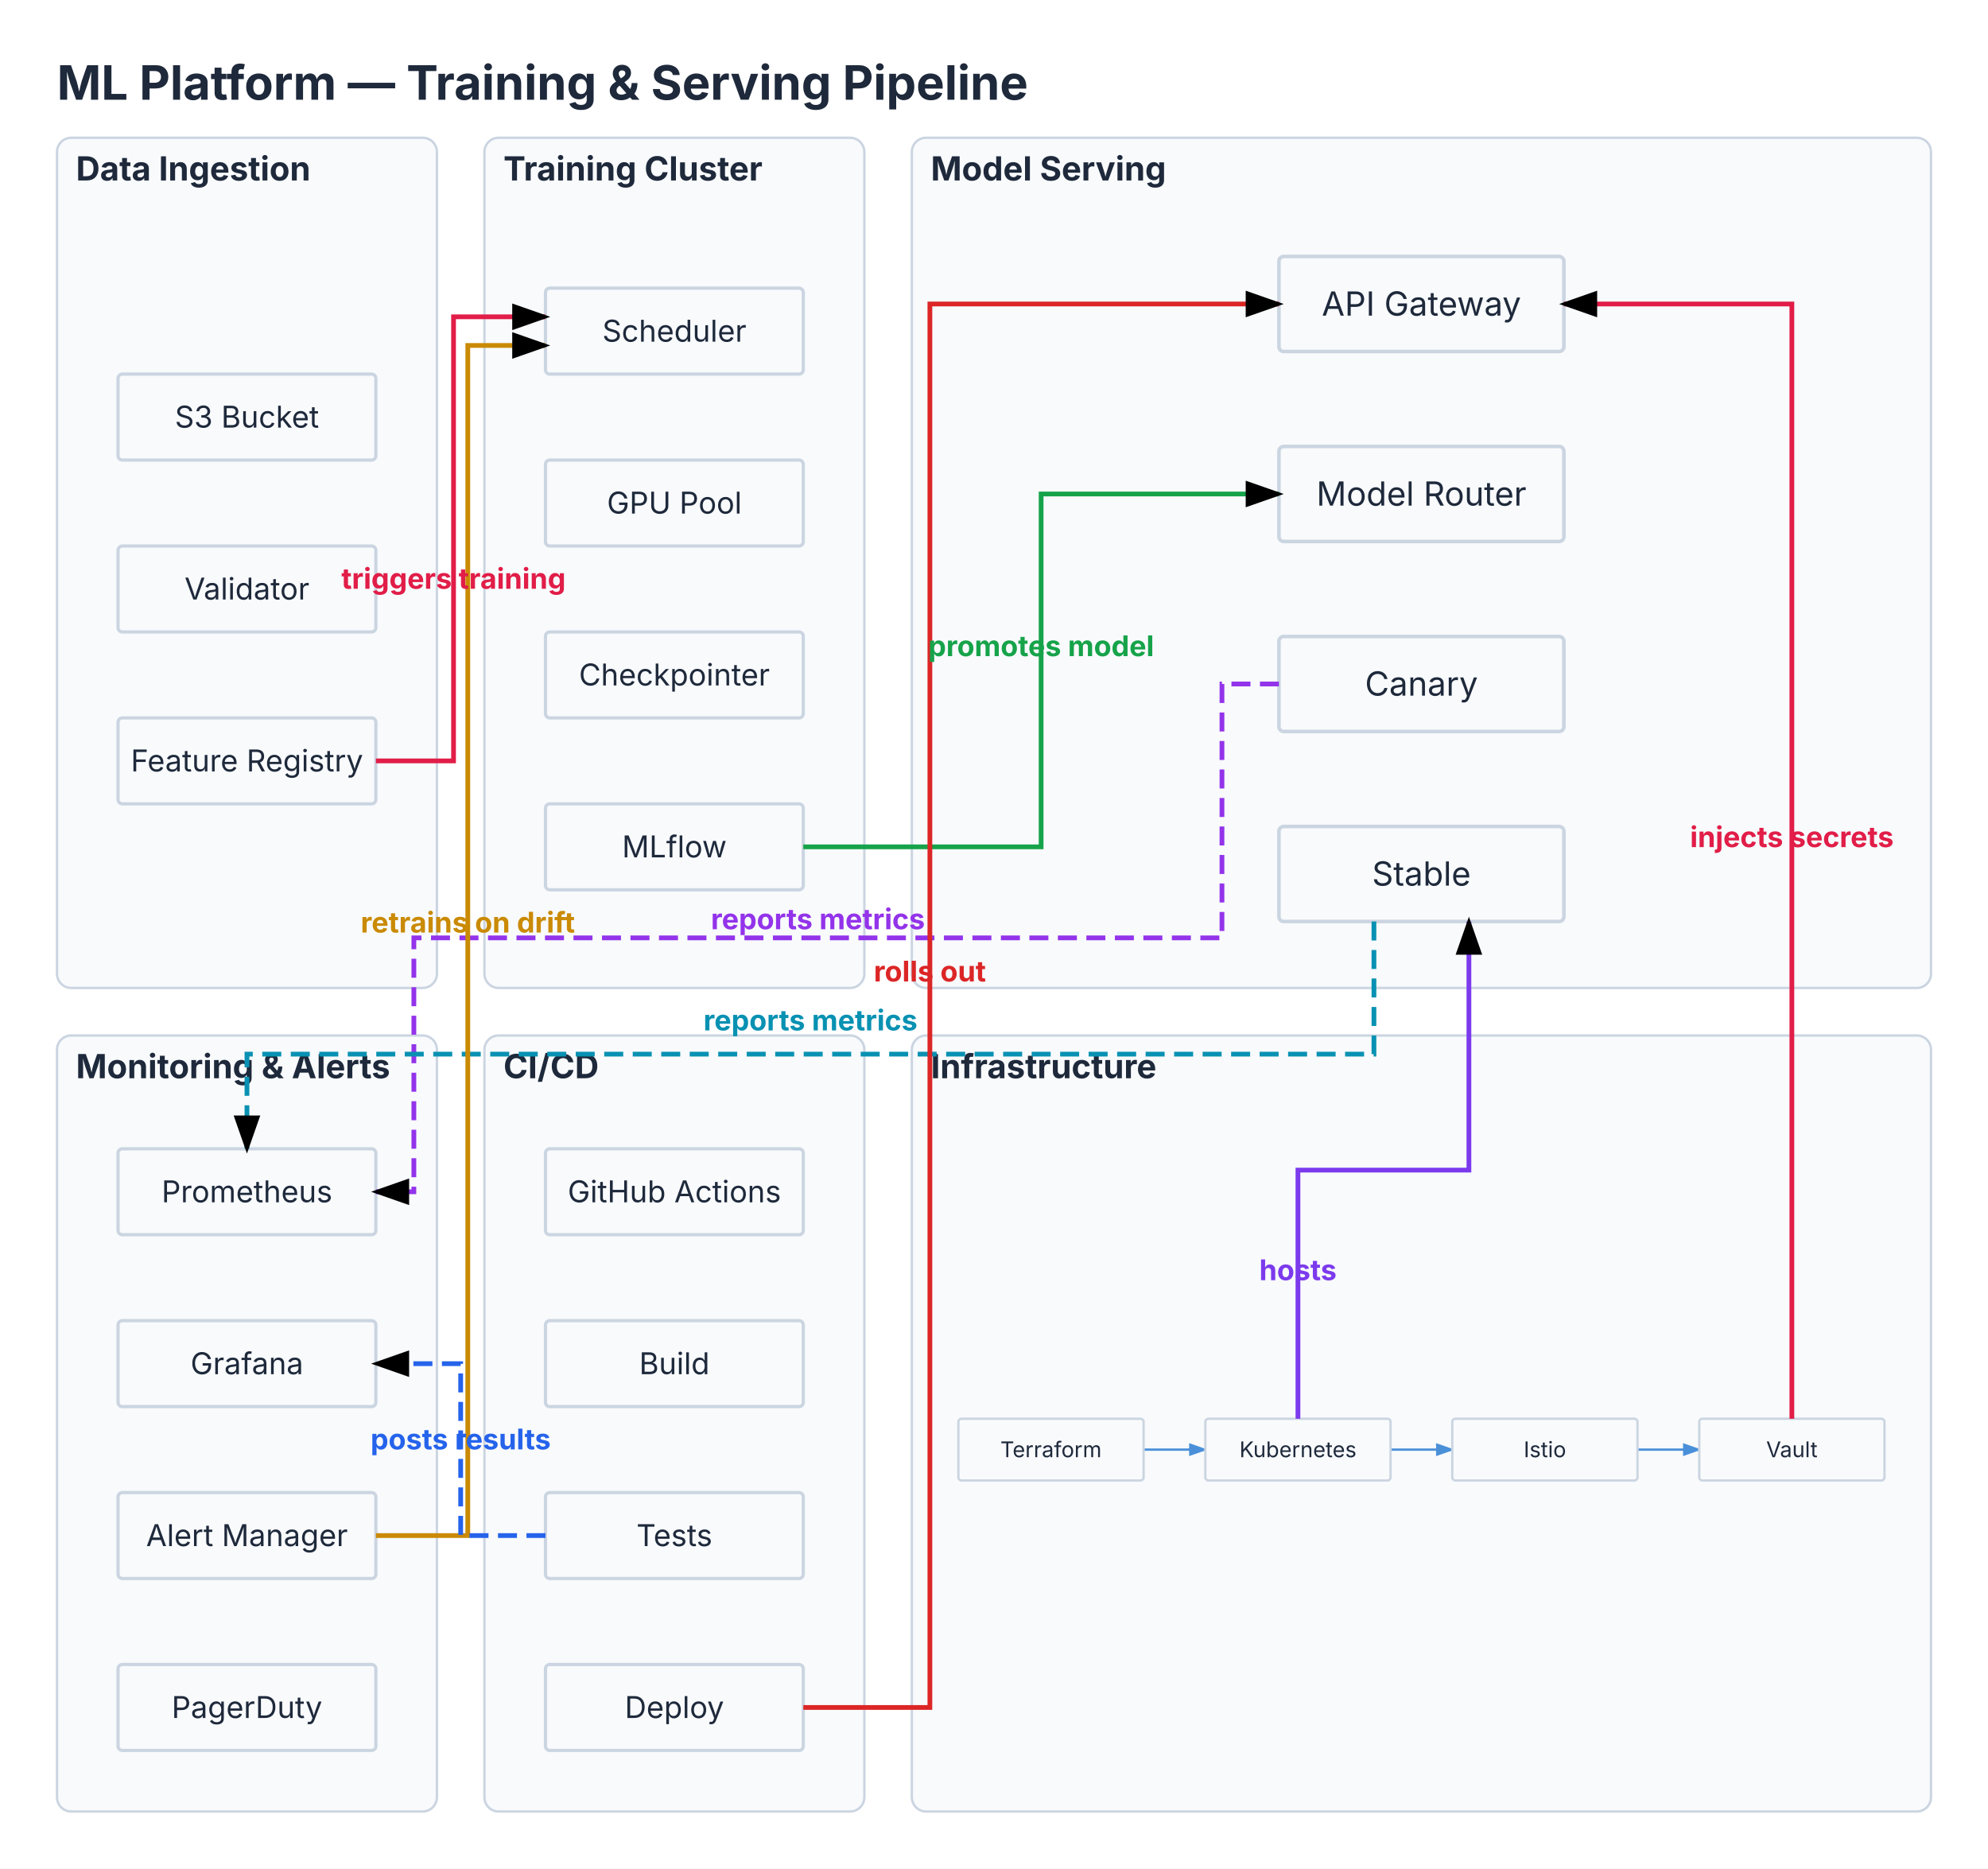
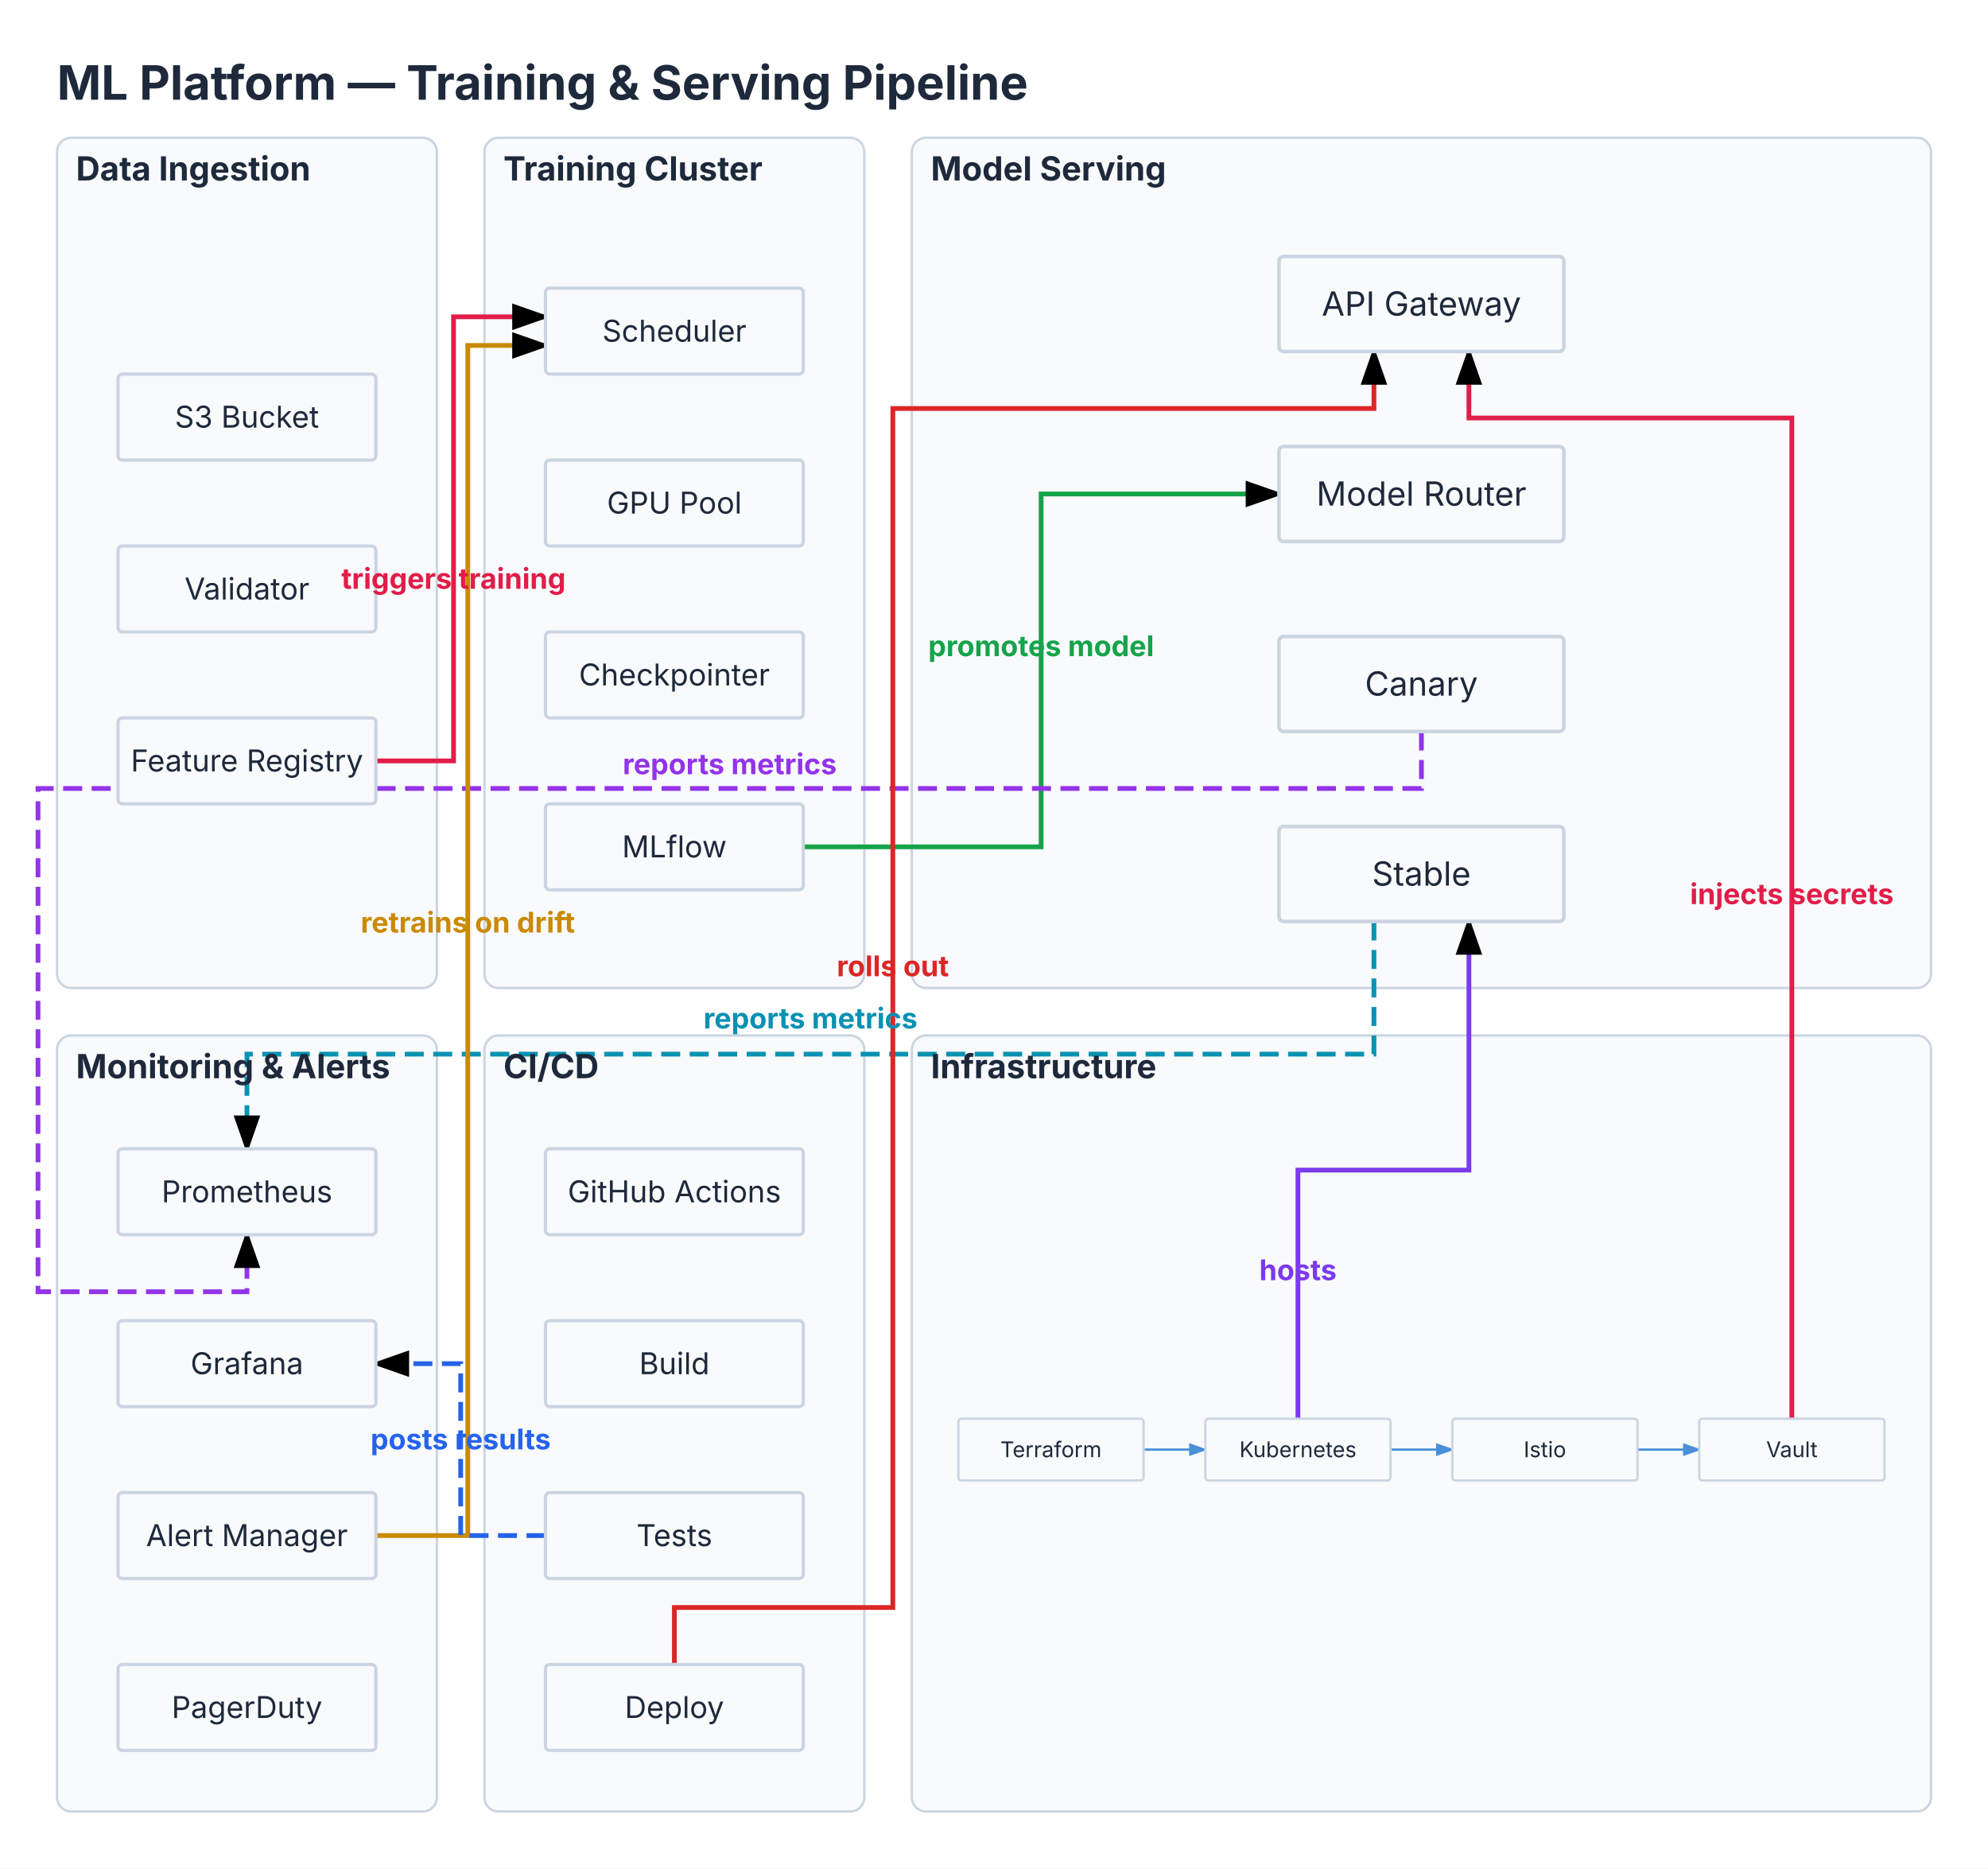
<svg xmlns="http://www.w3.org/2000/svg" viewBox="0 0 837.2 786.762" width="837.2" height="786.762">
  <defs>
    <marker id="triton-arrow" markerWidth="8" markerHeight="5.6" refX="7" refY="2.8" orient="auto">
      <polygon points="0 0, 8 2.8, 0 5.6" fill="#4A90D9" />
    </marker>
    <marker id="triton-crosslink-arrow" markerWidth="8" markerHeight="5.6" refX="7" refY="2.8" orient="auto">
      <polygon points="0 0, 8 2.8, 0 5.6" fill="currentColor" />
    </marker>
  </defs>
  <rect width="100%" height="100%" fill="#FFFFFF" />
  <text x="24" y="42" font-size="20" font-family="Inter, system-ui, -apple-system, sans-serif" fill="#1E293B" font-weight="bold">ML Platform — Training &amp; Serving Pipeline</text>
  <rect x="24" y="58" width="160" height="358" fill="#F8FAFC" stroke="#CBD5E1" stroke-width="1" rx="6" />
+   <rect x="204" y="58" width="160" height="358" fill="#F8FAFC" stroke="#CBD5E1" stroke-width="1" rx="6" />
+   <rect x="384" y="58" width="429.2" height="358" fill="#F8FAFC" stroke="#CBD5E1" stroke-width="1" rx="6" />
+   <rect x="24" y="436" width="160" height="326.762" fill="#F8FAFC" stroke="#CBD5E1" stroke-width="1" rx="6" />
+   <rect x="204" y="436" width="160" height="326.762" fill="#F8FAFC" stroke="#CBD5E1" stroke-width="1" rx="6" />
+   <rect x="384" y="436" width="429.2" height="326.762" fill="#F8FAFC" stroke="#CBD5E1" stroke-width="1" rx="6" />
+   <path d="M 158.286 320.381 L 191 320.381 L 191 133.397 L 229.714 133.397" stroke="#E11D48" stroke-width="2" fill="none" marker-end="url(#triton-crosslink-arrow)" />
+   <path d="M 338.286 356.571 L 438.443 356.571 L 438.443 208 L 538.6 208" stroke="#16A34A" stroke-width="2" fill="none" marker-end="url(#triton-crosslink-arrow)" />
+   <path d="M 598.6 308 L 598.6 332 L 16 332 L 16 543.905 L 104 543.905 L 104 519.905" stroke="#9333EA" stroke-width="2" fill="none" stroke-dasharray="8 4" marker-end="url(#triton-crosslink-arrow)" />
+   <path d="M 578.6 388 L 578.6 443.857 L 104 443.857 L 104 483.714" stroke="#0891B2" stroke-width="2" fill="none" stroke-dasharray="8 4" marker-end="url(#triton-crosslink-arrow)" />
+   <path d="M 158.286 646.571 L 197 646.571 L 197 145.46 L 229.714 145.46" stroke="#CA8A04" stroke-width="2" fill="none" marker-end="url(#triton-crosslink-arrow)" />
+   <path d="M 284 700.857 L 284 676.857 L 376 676.857 L 376 172 L 578.6 172 L 578.6 148" stroke="#DC2626" stroke-width="2" fill="none" marker-end="url(#triton-crosslink-arrow)" />
+   <path d="M 229.714 646.571 L 194 646.571 L 194 574.19 L 158.286 574.19" stroke="#2563EB" stroke-width="2" fill="none" stroke-dasharray="8 4" marker-end="url(#triton-crosslink-arrow)" />
+   <path d="M 546.6 597.381 L 546.6 492.69 L 618.6 492.69 L 618.6 388" stroke="#7C3AED" stroke-width="2" fill="none" marker-end="url(#triton-crosslink-arrow)" />
+   <path d="M 754.6 597.381 L 754.6 176 L 618.6 176 L 618.6 148" stroke="#E11D48" stroke-width="2" fill="none" marker-end="url(#triton-crosslink-arrow)" />
  <text x="32" y="76" font-size="14" font-family="Inter, system-ui, -apple-system, sans-serif" fill="#1E293B" font-weight="bold">Data Ingestion</text>
  <g transform="translate(28, 135.8095) scale(0.9047619)">
    <g id="s3">
      <rect x="24" y="24" width="120" height="40" fill="#F8FAFC" stroke="#CBD5E1" stroke-width="1.5" rx="2" />
      <text x="84" y="48.9" font-size="14" font-family="Inter, system-ui, -apple-system, sans-serif" fill="#1E293B" text-anchor="middle">S3 Bucket</text>
    </g>
    <g id="validator">
      <rect x="24" y="104" width="120" height="40" fill="#F8FAFC" stroke="#CBD5E1" stroke-width="1.5" rx="2" />
      <text x="84" y="128.9" font-size="14" font-family="Inter, system-ui, -apple-system, sans-serif" fill="#1E293B" text-anchor="middle">Validator</text>
    </g>
    <g id="registry">
      <rect x="24" y="184" width="120" height="40" fill="#F8FAFC" stroke="#CBD5E1" stroke-width="1.5" rx="2" />
      <text x="84" y="208.9" font-size="14" font-family="Inter, system-ui, -apple-system, sans-serif" fill="#1E293B" text-anchor="middle">Feature Registry</text>
    </g>
  </g>
-   <rect x="204" y="58" width="160" height="358" fill="#F8FAFC" stroke="#CBD5E1" stroke-width="1" rx="6" />
  <text x="212" y="76" font-size="14" font-family="Inter, system-ui, -apple-system, sans-serif" fill="#1E293B" font-weight="bold">Training Cluster</text>
  <g transform="translate(208, 99.61905) scale(0.9047619)">
    <g id="scheduler">
      <rect x="24" y="24" width="120" height="40" fill="#F8FAFC" stroke="#CBD5E1" stroke-width="1.5" rx="2" />
      <text x="84" y="48.9" font-size="14" font-family="Inter, system-ui, -apple-system, sans-serif" fill="#1E293B" text-anchor="middle">Scheduler</text>
    </g>
    <g id="gpu">
      <rect x="24" y="104" width="120" height="40" fill="#F8FAFC" stroke="#CBD5E1" stroke-width="1.5" rx="2" />
      <text x="84" y="128.9" font-size="14" font-family="Inter, system-ui, -apple-system, sans-serif" fill="#1E293B" text-anchor="middle">GPU Pool</text>
    </g>
    <g id="checkpointer">
      <rect x="24" y="184" width="120" height="40" fill="#F8FAFC" stroke="#CBD5E1" stroke-width="1.5" rx="2" />
      <text x="84" y="208.9" font-size="14" font-family="Inter, system-ui, -apple-system, sans-serif" fill="#1E293B" text-anchor="middle">Checkpointer</text>
    </g>
    <g id="mlflow">
      <rect x="24" y="264" width="120" height="40" fill="#F8FAFC" stroke="#CBD5E1" stroke-width="1.5" rx="2" />
      <text x="84" y="288.9" font-size="14" font-family="Inter, system-ui, -apple-system, sans-serif" fill="#1E293B" text-anchor="middle">MLflow</text>
    </g>
  </g>
-   <rect x="384" y="58" width="429.2" height="358" fill="#F8FAFC" stroke="#CBD5E1" stroke-width="1" rx="6" />
  <text x="392" y="76" font-size="14" font-family="Inter, system-ui, -apple-system, sans-serif" fill="#1E293B" font-weight="bold">Model Serving</text>
  <g transform="translate(514.6, 84) scale(1)">
    <g id="gateway">
      <rect x="24" y="24" width="120" height="40" fill="#F8FAFC" stroke="#CBD5E1" stroke-width="1.5" rx="2" />
      <text x="84" y="48.9" font-size="14" font-family="Inter, system-ui, -apple-system, sans-serif" fill="#1E293B" text-anchor="middle">API Gateway</text>
    </g>
    <g id="router">
      <rect x="24" y="104" width="120" height="40" fill="#F8FAFC" stroke="#CBD5E1" stroke-width="1.5" rx="2" />
      <text x="84" y="128.9" font-size="14" font-family="Inter, system-ui, -apple-system, sans-serif" fill="#1E293B" text-anchor="middle">Model Router</text>
    </g>
    <g id="canary">
      <rect x="24" y="184" width="120" height="40" fill="#F8FAFC" stroke="#CBD5E1" stroke-width="1.5" rx="2" />
      <text x="84" y="208.9" font-size="14" font-family="Inter, system-ui, -apple-system, sans-serif" fill="#1E293B" text-anchor="middle">Canary</text>
    </g>
    <g id="stable">
      <rect x="24" y="264" width="120" height="40" fill="#F8FAFC" stroke="#CBD5E1" stroke-width="1.5" rx="2" />
      <text x="84" y="288.9" font-size="14" font-family="Inter, system-ui, -apple-system, sans-serif" fill="#1E293B" text-anchor="middle">Stable</text>
    </g>
  </g>
-   <rect x="24" y="436" width="160" height="326.762" fill="#F8FAFC" stroke="#CBD5E1" stroke-width="1" rx="6" />
  <text x="32" y="454" font-size="14" font-family="Inter, system-ui, -apple-system, sans-serif" fill="#1E293B" font-weight="bold">Monitoring &amp; Alerts</text>
  <g transform="translate(28, 462) scale(0.9047619)">
    <g id="prom">
      <rect x="24" y="24" width="120" height="40" fill="#F8FAFC" stroke="#CBD5E1" stroke-width="1.5" rx="2" />
      <text x="84" y="48.9" font-size="14" font-family="Inter, system-ui, -apple-system, sans-serif" fill="#1E293B" text-anchor="middle">Prometheus</text>
    </g>
    <g id="grafana">
      <rect x="24" y="104" width="120" height="40" fill="#F8FAFC" stroke="#CBD5E1" stroke-width="1.5" rx="2" />
      <text x="84" y="128.9" font-size="14" font-family="Inter, system-ui, -apple-system, sans-serif" fill="#1E293B" text-anchor="middle">Grafana</text>
    </g>
    <g id="alertmgr">
      <rect x="24" y="184" width="120" height="40" fill="#F8FAFC" stroke="#CBD5E1" stroke-width="1.5" rx="2" />
      <text x="84" y="208.9" font-size="14" font-family="Inter, system-ui, -apple-system, sans-serif" fill="#1E293B" text-anchor="middle">Alert Manager</text>
    </g>
    <g id="pager">
      <rect x="24" y="264" width="120" height="40" fill="#F8FAFC" stroke="#CBD5E1" stroke-width="1.5" rx="2" />
      <text x="84" y="288.9" font-size="14" font-family="Inter, system-ui, -apple-system, sans-serif" fill="#1E293B" text-anchor="middle">PagerDuty</text>
    </g>
  </g>
-   <rect x="204" y="436" width="160" height="326.762" fill="#F8FAFC" stroke="#CBD5E1" stroke-width="1" rx="6" />
  <text x="212" y="454" font-size="14" font-family="Inter, system-ui, -apple-system, sans-serif" fill="#1E293B" font-weight="bold">CI/CD</text>
  <g transform="translate(208, 462) scale(0.9047619)">
    <g id="gh">
      <rect x="24" y="24" width="120" height="40" fill="#F8FAFC" stroke="#CBD5E1" stroke-width="1.5" rx="2" />
      <text x="84" y="48.9" font-size="14" font-family="Inter, system-ui, -apple-system, sans-serif" fill="#1E293B" text-anchor="middle">GitHub Actions</text>
    </g>
    <g id="build">
      <rect x="24" y="104" width="120" height="40" fill="#F8FAFC" stroke="#CBD5E1" stroke-width="1.5" rx="2" />
      <text x="84" y="128.9" font-size="14" font-family="Inter, system-ui, -apple-system, sans-serif" fill="#1E293B" text-anchor="middle">Build</text>
    </g>
    <g id="tests">
      <rect x="24" y="184" width="120" height="40" fill="#F8FAFC" stroke="#CBD5E1" stroke-width="1.5" rx="2" />
      <text x="84" y="208.9" font-size="14" font-family="Inter, system-ui, -apple-system, sans-serif" fill="#1E293B" text-anchor="middle">Tests</text>
    </g>
    <g id="deploy">
      <rect x="24" y="264" width="120" height="40" fill="#F8FAFC" stroke="#CBD5E1" stroke-width="1.5" rx="2" />
      <text x="84" y="288.9" font-size="14" font-family="Inter, system-ui, -apple-system, sans-serif" fill="#1E293B" text-anchor="middle">Deploy</text>
    </g>
  </g>
-   <rect x="384" y="436" width="429.2" height="326.762" fill="#F8FAFC" stroke="#CBD5E1" stroke-width="1" rx="6" />
  <text x="392" y="454" font-size="14" font-family="Inter, system-ui, -apple-system, sans-serif" fill="#1E293B" font-weight="bold">Infrastructure</text>
  <g transform="translate(388, 581.781) scale(0.65)">
    <path d="M 144 44 L 184 44" stroke="#4A90D9" stroke-width="1.5" fill="none" marker-end="url(#triton-arrow)" />
    <path d="M 304 44 L 344 44" stroke="#4A90D9" stroke-width="1.5" fill="none" marker-end="url(#triton-arrow)" />
    <path d="M 464 44 L 504 44" stroke="#4A90D9" stroke-width="1.5" fill="none" marker-end="url(#triton-arrow)" />
    <g id="terraform">
      <rect x="24" y="24" width="120" height="40" fill="#F8FAFC" stroke="#CBD5E1" stroke-width="1.5" rx="2" />
      <text x="84" y="48.9" font-size="14" font-family="Inter, system-ui, -apple-system, sans-serif" fill="#1E293B" text-anchor="middle">Terraform</text>
    </g>
    <g id="k8s">
      <rect x="184" y="24" width="120" height="40" fill="#F8FAFC" stroke="#CBD5E1" stroke-width="1.5" rx="2" />
      <text x="244" y="48.9" font-size="14" font-family="Inter, system-ui, -apple-system, sans-serif" fill="#1E293B" text-anchor="middle">Kubernetes</text>
    </g>
    <g id="istio">
      <rect x="344" y="24" width="120" height="40" fill="#F8FAFC" stroke="#CBD5E1" stroke-width="1.5" rx="2" />
      <text x="404" y="48.9" font-size="14" font-family="Inter, system-ui, -apple-system, sans-serif" fill="#1E293B" text-anchor="middle">Istio</text>
    </g>
    <g id="vault">
      <rect x="504" y="24" width="120" height="40" fill="#F8FAFC" stroke="#CBD5E1" stroke-width="1.5" rx="2" />
      <text x="564" y="48.9" font-size="14" font-family="Inter, system-ui, -apple-system, sans-serif" fill="#1E293B" text-anchor="middle">Vault</text>
    </g>
  </g>
-   <path d="M 158.286 320.381 L 191 320.381 L 191 133.397 L 229.714 133.397" stroke="#E11D48" stroke-width="2" fill="none" marker-end="url(#triton-crosslink-arrow)" />
-   <path d="M 338.286 356.571 L 438.443 356.571 L 438.443 208 L 538.6 208" stroke="#16A34A" stroke-width="2" fill="none" marker-end="url(#triton-crosslink-arrow)" />
-   <path d="M 538.6 288 L 514.6 288 L 514.6 394.905 L 174.286 394.905 L 174.286 501.81 L 158.286 501.81" stroke="#9333EA" stroke-width="2" fill="none" stroke-dasharray="8 4" marker-end="url(#triton-crosslink-arrow)" />
-   <path d="M 578.6 388 L 578.6 443.857 L 104 443.857 L 104 483.714" stroke="#0891B2" stroke-width="2" fill="none" stroke-dasharray="8 4" marker-end="url(#triton-crosslink-arrow)" />
-   <path d="M 158.286 646.571 L 197 646.571 L 197 145.46 L 229.714 145.46" stroke="#CA8A04" stroke-width="2" fill="none" marker-end="url(#triton-crosslink-arrow)" />
-   <path d="M 338.286 718.952 L 391.6 718.952 L 391.6 128 L 538.6 128" stroke="#DC2626" stroke-width="2" fill="none" marker-end="url(#triton-crosslink-arrow)" />
-   <path d="M 229.714 646.571 L 194 646.571 L 194 574.19 L 158.286 574.19" stroke="#2563EB" stroke-width="2" fill="none" stroke-dasharray="8 4" marker-end="url(#triton-crosslink-arrow)" />
-   <path d="M 546.6 597.381 L 546.6 492.69 L 618.6 492.69 L 618.6 388" stroke="#7C3AED" stroke-width="2" fill="none" marker-end="url(#triton-crosslink-arrow)" />
-   <path d="M 754.6 597.381 L 754.6 128 L 658.6 128" stroke="#E11D48" stroke-width="2" fill="none" marker-end="url(#triton-crosslink-arrow)" />
  <text x="191" y="247.905" font-size="12" font-family="Inter, system-ui, -apple-system, sans-serif" fill="#E11D48" text-anchor="middle" font-weight="bold">triggers training</text>
  <text x="438.443" y="276.286" font-size="12" font-family="Inter, system-ui, -apple-system, sans-serif" fill="#16A34A" text-anchor="middle" font-weight="bold">promotes model</text>
-   <text x="344.443" y="391.268" font-size="12" font-family="Inter, system-ui, -apple-system, sans-serif" fill="#9333EA" text-anchor="middle" font-weight="bold">reports metrics</text>
-   <text x="341.3" y="433.869" font-size="12" font-family="Inter, system-ui, -apple-system, sans-serif" fill="#0891B2" text-anchor="middle" font-weight="bold">reports metrics</text>
+   <text x="307.3" y="326" font-size="12" font-family="Inter, system-ui, -apple-system, sans-serif" fill="#9333EA" text-anchor="middle" font-weight="bold">reports metrics</text>
+   <text x="341.3" y="433.054" font-size="12" font-family="Inter, system-ui, -apple-system, sans-serif" fill="#0891B2" text-anchor="middle" font-weight="bold">reports metrics</text>
  <text x="197" y="392.667" font-size="12" font-family="Inter, system-ui, -apple-system, sans-serif" fill="#CA8A04" text-anchor="middle" font-weight="bold">retrains on drift</text>
-   <text x="391.6" y="413.268" font-size="12" font-family="Inter, system-ui, -apple-system, sans-serif" fill="#DC2626" text-anchor="middle" font-weight="bold">rolls out</text>
+   <text x="376" y="411.054" font-size="12" font-family="Inter, system-ui, -apple-system, sans-serif" fill="#DC2626" text-anchor="middle" font-weight="bold">rolls out</text>
  <text x="194" y="610.286" font-size="12" font-family="Inter, system-ui, -apple-system, sans-serif" fill="#2563EB" text-anchor="middle" font-weight="bold">posts results</text>
  <text x="546.6" y="539.036" font-size="12" font-family="Inter, system-ui, -apple-system, sans-serif" fill="#7C3AED" text-anchor="middle" font-weight="bold">hosts</text>
-   <text x="754.6" y="356.69" font-size="12" font-family="Inter, system-ui, -apple-system, sans-serif" fill="#E11D48" text-anchor="middle" font-weight="bold">injects secrets</text>
+   <text x="754.6" y="380.69" font-size="12" font-family="Inter, system-ui, -apple-system, sans-serif" fill="#E11D48" text-anchor="middle" font-weight="bold">injects secrets</text>
</svg>
